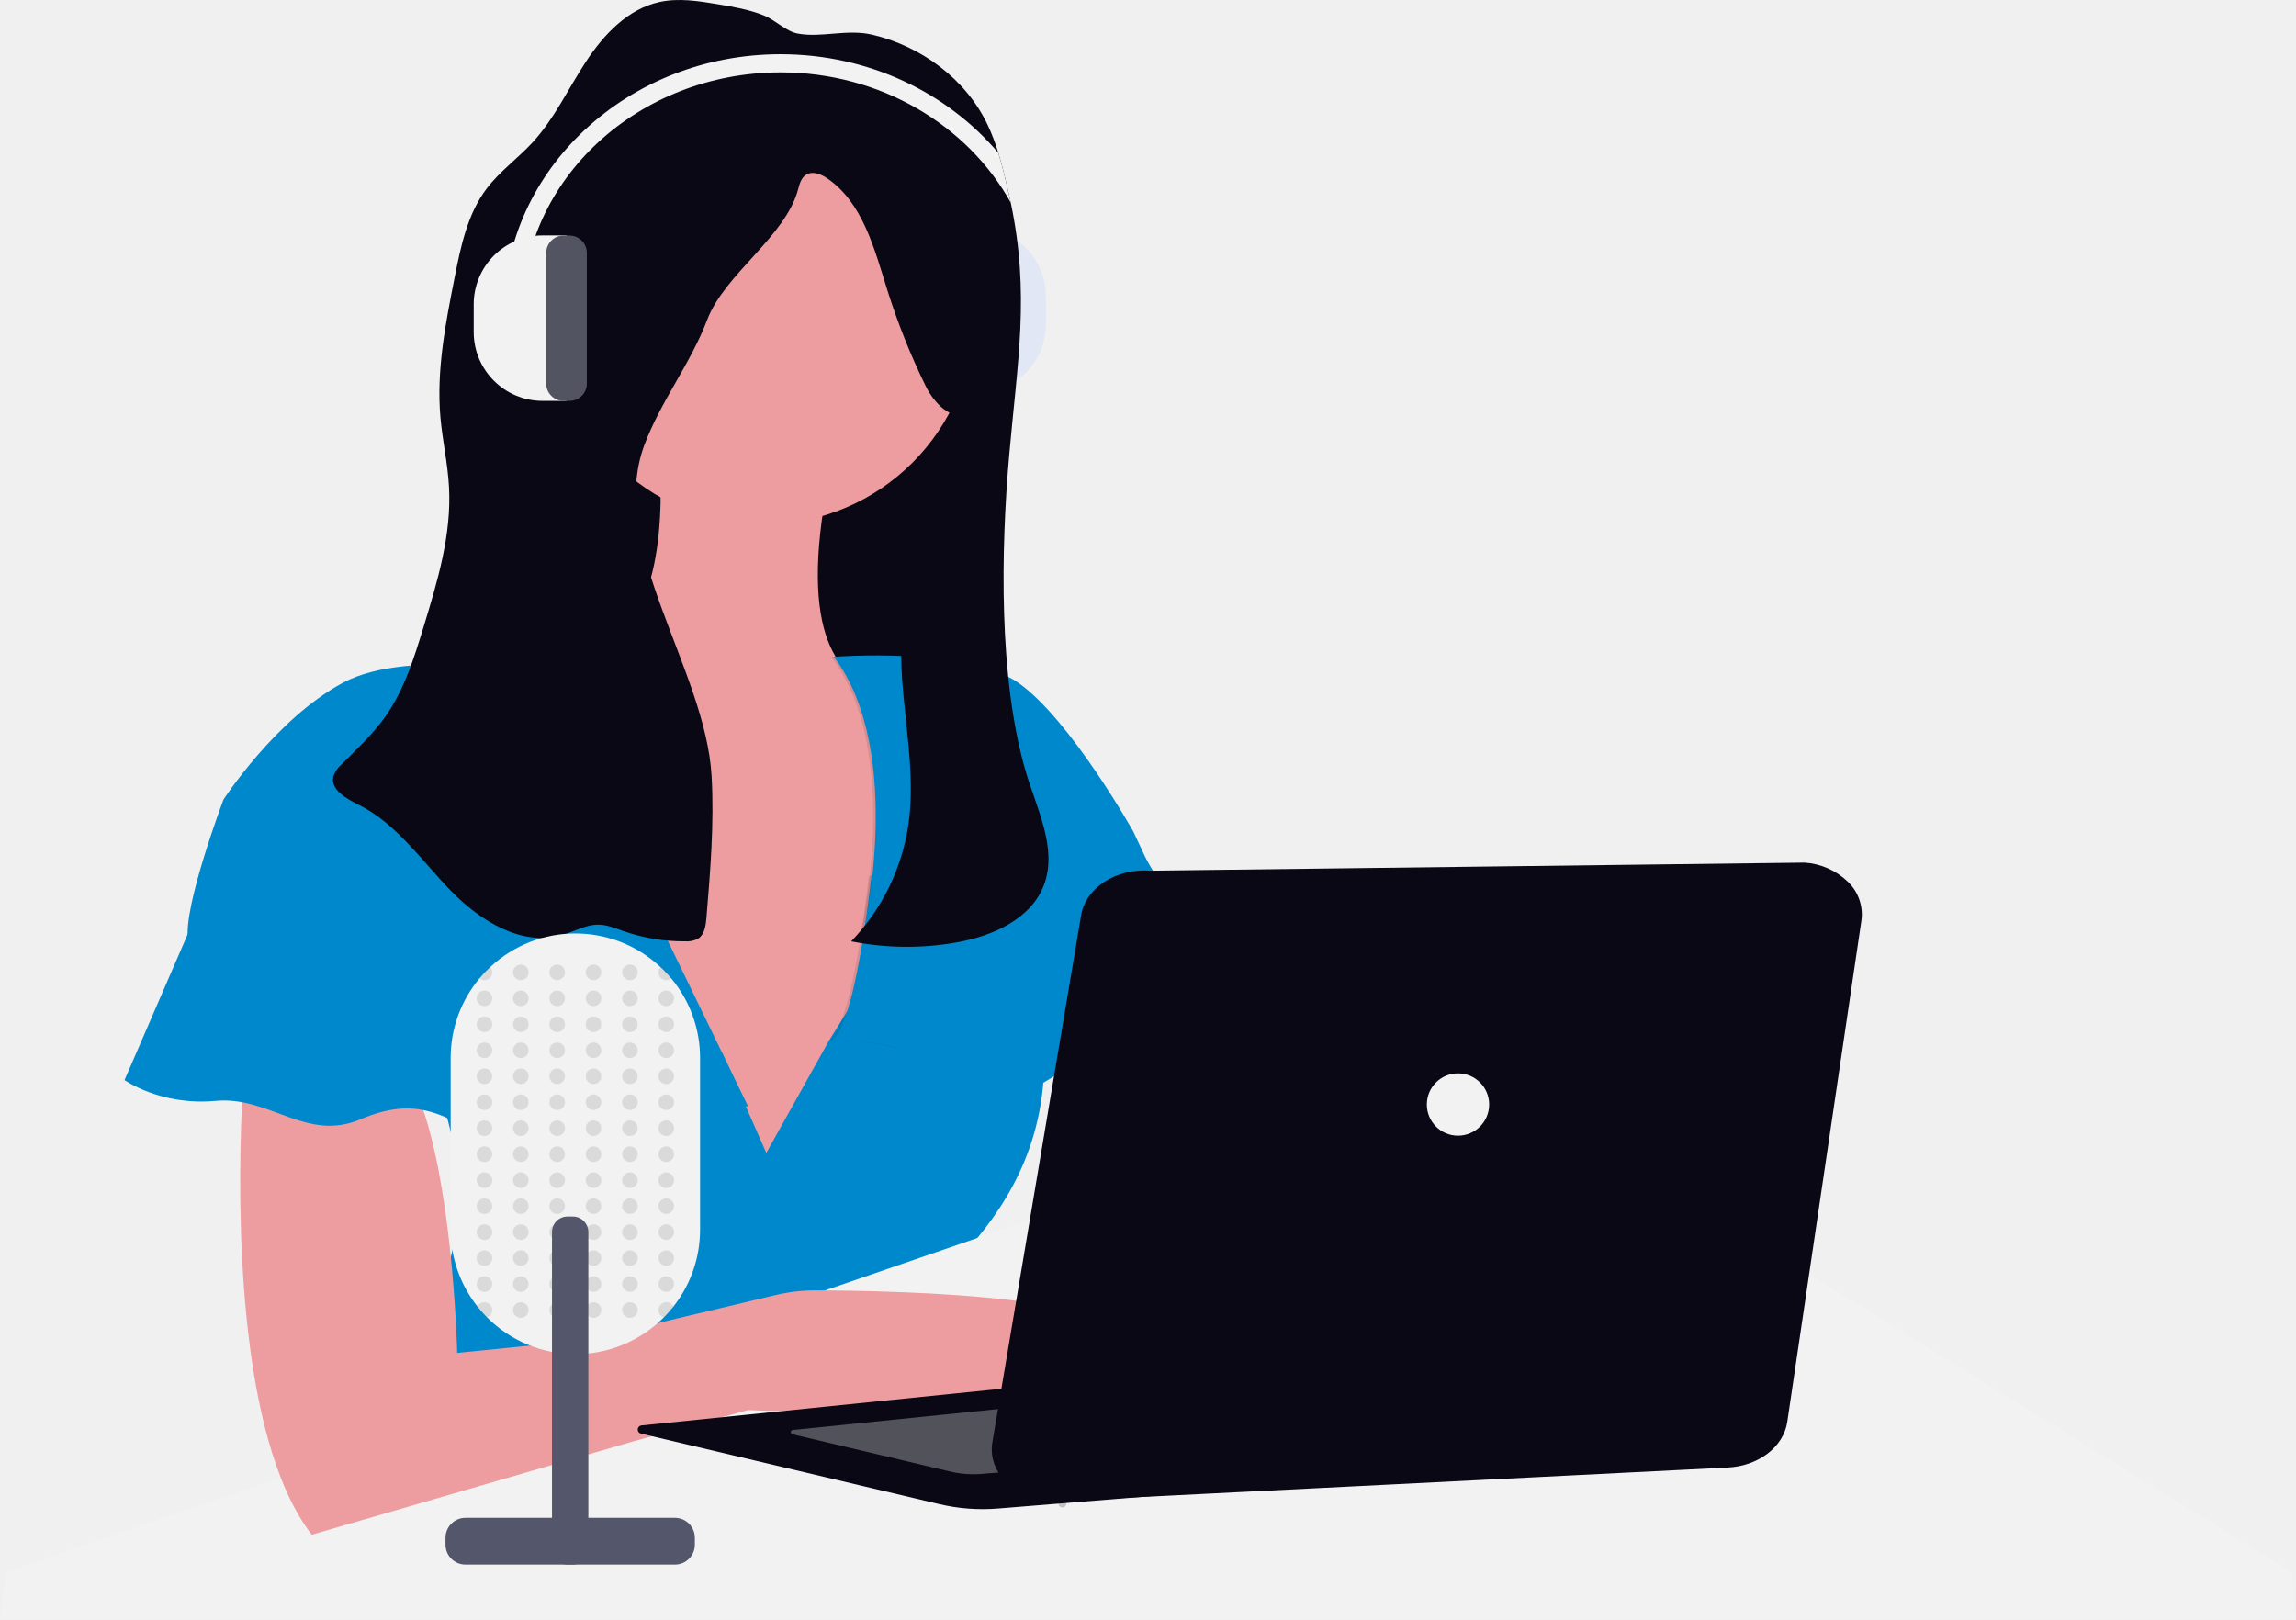
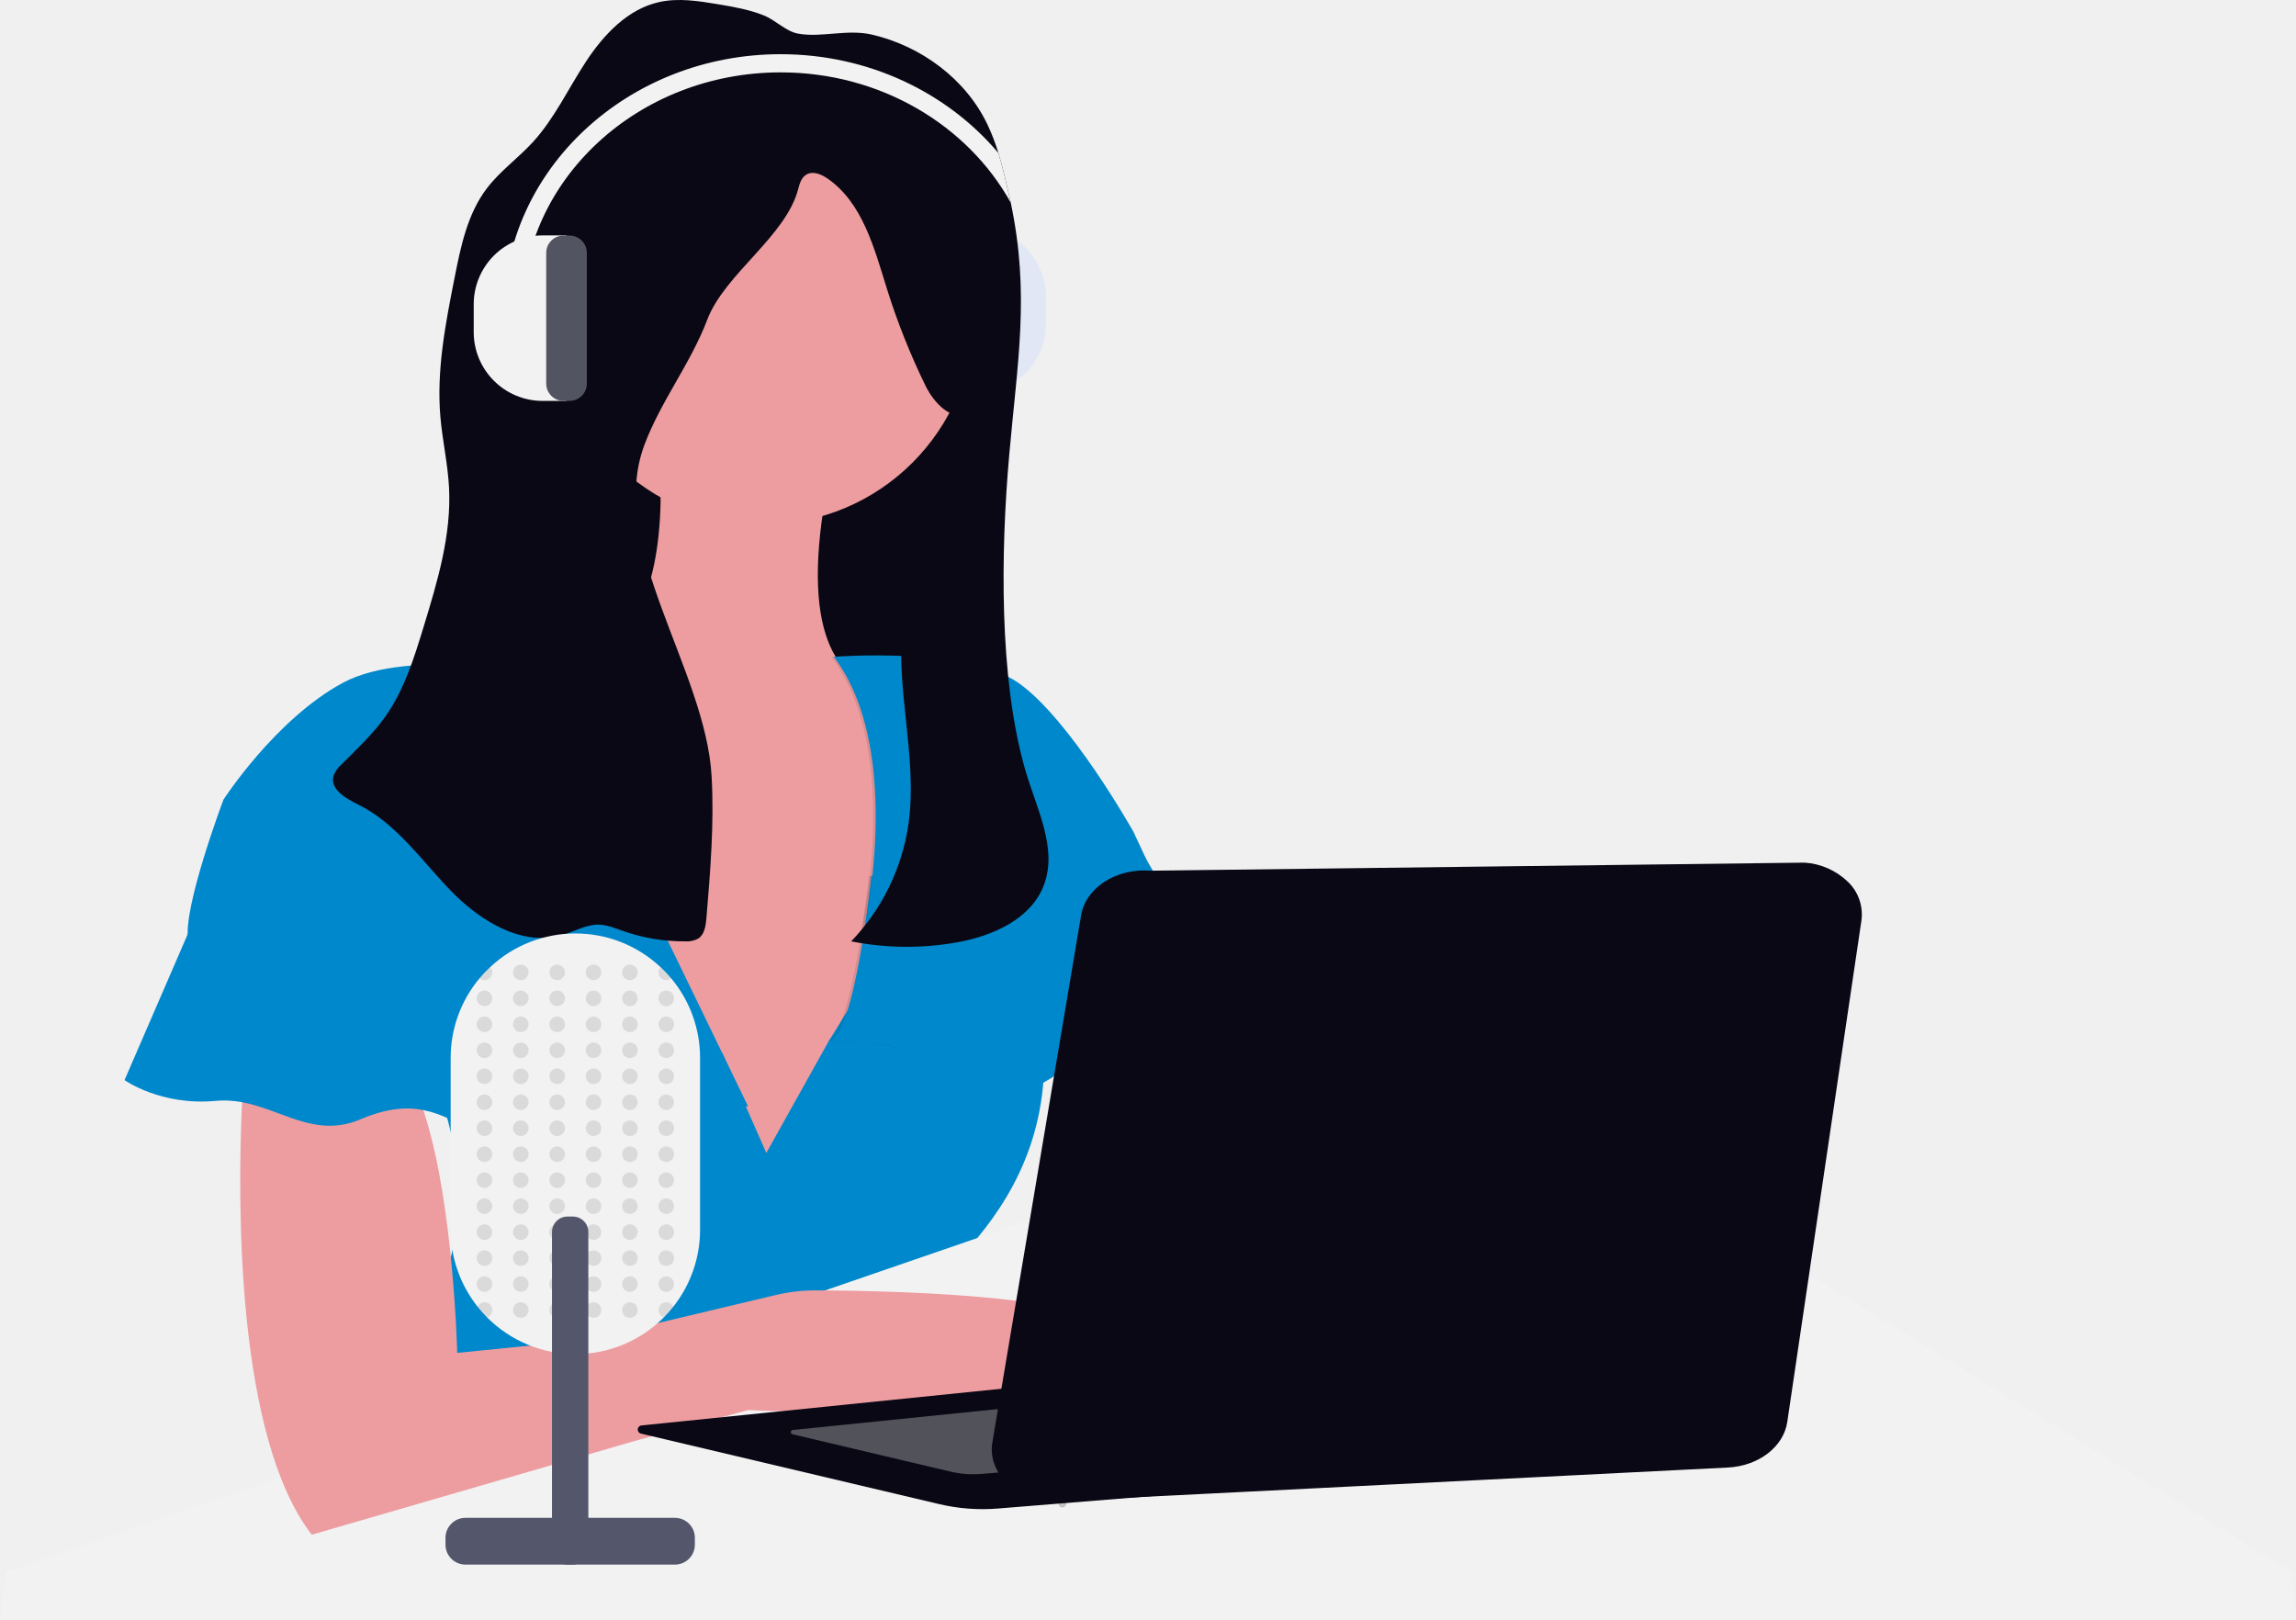
<svg xmlns="http://www.w3.org/2000/svg" width="800.112" height="564.477" viewBox="0 0 800.112 564.477" role="img" artist="Katerina Limpitsouni" source="https://undraw.co/">
  <g transform="translate(-447.337 -224.08)">
    <path d="M24.007,0h8.338V57.672H24.007A24.007,24.007,0,0,1,0,33.665v-9.6A24.007,24.007,0,0,1,24.007,0Z" transform="translate(811.804 361.076) rotate(180)" fill="#dfe6f5" />
    <rect width="14.154" height="57.623" rx="6.03" transform="translate(786.535 361.075) rotate(180)" fill="#535461" />
    <g transform="translate(772.38 303.404)" opacity="0.1">
      <path d="M24.007,0h8.338V57.672H24.007A24.007,24.007,0,0,1,0,33.665v-9.6A24.007,24.007,0,0,1,24.007,0Z" transform="translate(39.422 57.672) rotate(180)" fill="#f2f2f2" />
      <rect width="14.154" height="57.623" rx="6.03" transform="translate(14.154 57.672) rotate(180)" fill="#f2f2f2" />
    </g>
    <rect width="145.733" height="151.168" transform="translate(646.031 333.931)" fill="#090814" />
    <path d="M430.256,372.333l-8.8,63.928-4.145,30.048-1.525,11.036-12.776,24.906-23.46,45.707L334.3,553.393,254.69,441.128s-41.68-79.655,21.69-72.422c35.532,4.066,43.987-27.741,44.622-56.469a213.6,213.6,0,0,0-3.91-43.107l63.361,30.781q-2.209,10.293-3.323,18.914c-3.089,23.518-.528,38.181,4.829,47.066C396.22,389.556,430.256,372.333,430.256,372.333Z" transform="translate(356.533 86.97)" fill="#ed9da0" />
    <circle cx="73.321" cy="73.321" r="73.321" transform="translate(640.147 260.159)" fill="#ed9da0" />
    <path d="M417.546,589.1c-2.209,8.8,3.363,23.919,10.752,38.767-35.434,3.812-74.289,1.828-74.289,1.828l-39.872,10.87L201.9,673.15c-4.887-6.324-8.8-14.271-12.033-23.225l11.124-12.981c35-21.387,46.44-48.122,48.112-71.66a100.68,100.68,0,0,0-3.089-31.758,106.312,106.312,0,0,0-9.716-25.112l104.19.489h.88l8.563,19.462.391.88,6.373,14.477,21.72-38.924,7.536-12.179,4.223-6.842s62.461-14.506,63.37,22.639a99.209,99.209,0,0,1-.5,12.766c-3.108,29.872-19.452,49.734-32.99,63.273A9.775,9.775,0,0,0,417.546,589.1Z" transform="translate(357.69 82.155)" fill="#0088cc" />
    <path d="M658.867,635.765c-1.808,21.72-54.309-7.243-54.309-7.243s-16.295-5.435-71.513-40.732a168.6,168.6,0,0,1-63.537-74.181,106.544,106.544,0,0,1-5.288-14.525L502.264,471l11.094,16.959,36.881,56.352,54.309,36.167S660.675,614.045,658.867,635.765Z" transform="translate(351.513 82.425)" fill="#ed9da0" />
    <path d="M856.33,629.244H60.23l79.7-27.414,199.239-68.541,127.05-43.709H629.861Z" transform="translate(389.515 142.611)" fill="#f2f2f2" />
    <path d="M59.524,650.72l-2.074,16.7H857.563l-1.38-16.7Z" transform="translate(389.887 121.134)" fill="#f2f2f2" />
    <path d="M424.606,440.11l-5.669,41.054-12.776,24.906a77.887,77.887,0,0,0-24.261-2.278c9-1.241,14.819-57.5,14.819-57.5l.518-.117Z" transform="translate(353.366 83.121)" opacity="0.1" />
    <path d="M507.675,486.314c-18.1-2.717-38.924,23.538-38.924,23.538s-24.437,23.538-40.732,7.243c-15.786-15.786-43.459-13.685-45.179-13.587,9-1.251,14.819-57.506,14.819-57.506l.518-.117,86.869-19.315s5.181,7.937,11.026,18.044C506.619,462.825,519.326,488.064,507.675,486.314Z" transform="translate(353.345 83.425)" fill="#0088cc" />
    <path d="M433.464,374.562l-8.8,63.928-4.145,30.048c-12.14-.909-26.861-2.541-26.861-2.541s15.386-64.27-9.961-97.749c0,0,.538,0,1.505-.1C399.428,391.786,433.464,374.562,433.464,374.562Z" transform="translate(353.326 84.741)" opacity="0.1" />
    <path d="M384.61,368.219s46.167-3.617,64.27,9.052S489,429.179,489,429.179L495.93,444S485.1,445.157,486,446.975s-14.486,10.86-21.72,8.142-25.346,11.73-27.155,13.577-42.54-2.717-42.54-2.717S409.956,401.708,384.61,368.219Z" transform="translate(353.305 84.75)" fill="#0088cc" />
    <path d="M477.6,614.785c-20.82,24.437-127.63,19.012-127.63,19.012l-39.833,10.85L197.9,677.236C171.5,643.024,172.09,561.492,173.527,528.512c.391-8.856.831-14.213.831-14.213s38.014-23.538,55.218,0c3.069,4.193,5.64,10.058,7.82,16.862,9.98,31.368,11.2,82.705,11.2,82.705l45.258-4.526,65.755-15.64a59.412,59.412,0,0,1,13.831-1.613C400.7,592.166,495.472,593.808,477.6,614.785Z" transform="translate(358.07 81.686)" fill="#ed9da0" />
    <path d="M349,526.6s-8.142,1.808-24.437-1.808-22.629,3.617-31.68,7.243-32.589,5.435-41.641,1.808-18.1-10.86-37.144-2.717-31.68-8.152-50.683-6.373-31.68-7.243-31.68-7.243l20.195-46.646,6.06-14.007L309.437,446.5h.723Z" transform="translate(358.999 82.977)" fill="#0088cc" />
    <path d="M281.655,374.624s-49.783-9.961-73.311,2.717-41.631,40.732-41.631,40.732-14.263,37.864-12.295,48.874,33.106,0,33.106,0,38.923-9.052,44.358,4.526,30.781,6.334,30.781,6.334,52.5-14.486,62.461,1.808Z" transform="translate(358.492 84.679)" fill="#0088cc" />
    <path d="M453.774,442.555c-4.477,11.788-17.751,17.663-30.165,19.9a99.6,99.6,0,0,1-36.978-.332,74.348,74.348,0,0,0,19.99-41.054c3.333-24-5.239-48.493-1.711-72.451,3.626-24.6,19.657-46.186,22.433-70.9-5.513,3.558-11.857-3.206-14.75-9.1a240.157,240.157,0,0,1-13.4-33.567c-4.487-14.291-8.5-30.3-20.84-38.787-2.18-1.505-5.122-2.717-7.38-1.32-1.652.977-2.3,3.04-2.776,4.887-4.242,16.617-25.688,29.676-31.759,45.737-5.777,15.239-16.2,28.347-21.9,43.645-13.059,34.994,21.407,78.14,23.46,115.441.919,16.471-.45,32.98-1.818,49.412-.225,2.629-.645,5.6-2.825,7.077a8.319,8.319,0,0,1-4.672.977,63.839,63.839,0,0,1-21.514-3.6c-2.786-.977-5.581-2.17-8.533-2.219-4.36-.068-8.328,2.326-12.512,3.578-14.105,4.242-28.787-4.839-39.031-15.415s-18.924-23.391-32.1-29.931c-4.311-2.15-9.951-5.259-8.8-9.941A9.461,9.461,0,0,1,209,400.494c5.337-5.366,10.948-10.557,15.317-16.735,6.588-9.335,10.019-20.469,13.362-31.4,4.829-15.816,9.706-32.022,8.8-48.532-.43-8.182-2.287-16.226-3-24.437-1.408-16.265,1.779-32.531,4.946-48.542,2.15-10.909,4.487-22.218,11.2-31.084,4.565-6.021,10.84-10.488,15.962-16.05,7.644-8.3,12.434-18.758,18.631-28.191s14.6-18.367,25.63-20.762c6.676-1.456,13.626-.342,20.371.782,5.386.909,10.9,1.847,15.992,3.91,4.017,1.6,7.712,5.562,11.828,6.315,8.191,1.535,17.194-1.681,25.962.391,17.057,4.017,32.619,15.454,40.184,31.436a71.945,71.945,0,0,1,3.734,9.775c1.447,4.692,2.551,9.491,3.646,14.281.235.977.459,2.033.674,3.04h0c6.7,31.827,2.375,55-.547,88.111s-3.636,77.466,5.572,109.478C451.106,415.654,458.7,429.584,453.774,442.555Z" transform="translate(357.326 90.011)" fill="#090814" />
    <path d="M334.918,510.3v59.744a43.253,43.253,0,0,1-9.325,26.891,44.634,44.634,0,0,1-3.314,3.734,43.449,43.449,0,0,1-61.582,0,44.644,44.644,0,0,1-3.314-3.734A43.254,43.254,0,0,1,248,570.044V510.3a43.215,43.215,0,0,1,10.039-27.78,41.281,41.281,0,0,1,3.724-3.91,43.41,43.41,0,0,1,59.382,0c.352.313.694.655,1.036.977.977.977,1.828,1.955,2.688,2.932a43.214,43.214,0,0,1,10.049,27.78Z" transform="translate(356.381 82.518)" fill="#f2f2f2" />
    <circle cx="2.717" cy="2.717" r="2.717" transform="translate(626.111 560.228)" opacity="0.1" />
    <circle cx="2.717" cy="2.717" r="2.717" transform="translate(626.111 569.28)" opacity="0.1" />
    <circle cx="2.717" cy="2.717" r="2.717" transform="translate(626.111 578.331)" opacity="0.1" />
    <circle cx="2.717" cy="2.717" r="2.717" transform="translate(626.111 587.383)" opacity="0.1" />
    <circle cx="2.717" cy="2.717" r="2.717" transform="translate(626.111 596.435)" opacity="0.1" />
    <circle cx="2.717" cy="2.717" r="2.717" transform="translate(626.111 605.486)" opacity="0.1" />
    <circle cx="2.717" cy="2.717" r="2.717" transform="translate(626.111 614.538)" opacity="0.1" />
    <circle cx="2.717" cy="2.717" r="2.717" transform="translate(626.111 623.599)" opacity="0.1" />
    <circle cx="2.717" cy="2.717" r="2.717" transform="translate(626.111 632.65)" opacity="0.1" />
    <circle cx="2.717" cy="2.717" r="2.717" transform="translate(626.111 641.702)" opacity="0.1" />
    <circle cx="2.717" cy="2.717" r="2.717" transform="translate(626.111 650.753)" opacity="0.1" />
    <circle cx="2.717" cy="2.717" r="2.717" transform="translate(626.111 659.804)" opacity="0.1" />
    <circle cx="2.717" cy="2.717" r="2.717" transform="translate(626.111 668.857)" opacity="0.1" />
    <circle cx="2.717" cy="2.717" r="2.717" transform="translate(626.111 677.909)" opacity="0.1" />
    <path d="M262.728,480.7a2.717,2.717,0,0,1-4.448,2.092A41.284,41.284,0,0,1,262,478.88,2.659,2.659,0,0,1,262.728,480.7Z" transform="translate(356.15 82.248)" opacity="0.1" />
    <circle cx="2.717" cy="2.717" r="2.717" transform="translate(613.442 569.28)" opacity="0.1" />
    <circle cx="2.717" cy="2.717" r="2.717" transform="translate(613.442 578.331)" opacity="0.1" />
    <circle cx="2.717" cy="2.717" r="2.717" transform="translate(613.442 587.383)" opacity="0.1" />
    <circle cx="2.717" cy="2.717" r="2.717" transform="translate(613.442 596.435)" opacity="0.1" />
    <circle cx="2.717" cy="2.717" r="2.717" transform="translate(613.442 605.486)" opacity="0.1" />
    <circle cx="2.717" cy="2.717" r="2.717" transform="translate(613.442 614.538)" opacity="0.1" />
    <circle cx="2.717" cy="2.717" r="2.717" transform="translate(613.442 623.599)" opacity="0.1" />
    <circle cx="2.717" cy="2.717" r="2.717" transform="translate(613.442 632.65)" opacity="0.1" />
    <circle cx="2.717" cy="2.717" r="2.717" transform="translate(613.442 641.702)" opacity="0.1" />
    <circle cx="2.717" cy="2.717" r="2.717" transform="translate(613.442 650.753)" opacity="0.1" />
    <circle cx="2.717" cy="2.717" r="2.717" transform="translate(613.442 659.804)" opacity="0.1" />
    <circle cx="2.717" cy="2.717" r="2.717" transform="translate(613.442 668.857)" opacity="0.1" />
    <path d="M262.711,601.067a2.708,2.708,0,0,1-1.847,2.571,44.6,44.6,0,0,1-3.314-3.734,2.708,2.708,0,0,1,5.161,1.163Z" transform="translate(356.166 79.558)" opacity="0.1" />
    <circle cx="2.717" cy="2.717" r="2.717" transform="translate(638.788 560.228)" opacity="0.1" />
    <circle cx="2.717" cy="2.717" r="2.717" transform="translate(638.788 569.28)" opacity="0.1" />
    <circle cx="2.717" cy="2.717" r="2.717" transform="translate(638.788 578.331)" opacity="0.1" />
    <circle cx="2.717" cy="2.717" r="2.717" transform="translate(638.788 587.383)" opacity="0.1" />
    <circle cx="2.717" cy="2.717" r="2.717" transform="translate(638.788 596.435)" opacity="0.1" />
    <circle cx="2.717" cy="2.717" r="2.717" transform="translate(638.788 605.486)" opacity="0.1" />
    <circle cx="2.717" cy="2.717" r="2.717" transform="translate(638.788 614.538)" opacity="0.1" />
    <circle cx="2.717" cy="2.717" r="2.717" transform="translate(638.788 623.599)" opacity="0.1" />
    <circle cx="2.717" cy="2.717" r="2.717" transform="translate(638.788 632.65)" opacity="0.1" />
    <circle cx="2.717" cy="2.717" r="2.717" transform="translate(638.788 641.702)" opacity="0.1" />
    <circle cx="2.717" cy="2.717" r="2.717" transform="translate(638.788 650.753)" opacity="0.1" />
    <circle cx="2.717" cy="2.717" r="2.717" transform="translate(638.788 659.804)" opacity="0.1" />
    <circle cx="2.717" cy="2.717" r="2.717" transform="translate(638.788 668.857)" opacity="0.1" />
    <circle cx="2.717" cy="2.717" r="2.717" transform="translate(638.788 677.909)" opacity="0.1" />
    <circle cx="2.717" cy="2.717" r="2.717" transform="translate(651.457 560.228)" opacity="0.1" />
    <circle cx="2.717" cy="2.717" r="2.717" transform="translate(651.457 569.28)" opacity="0.1" />
    <circle cx="2.717" cy="2.717" r="2.717" transform="translate(651.457 578.331)" opacity="0.1" />
    <circle cx="2.717" cy="2.717" r="2.717" transform="translate(651.457 587.383)" opacity="0.1" />
    <circle cx="2.717" cy="2.717" r="2.717" transform="translate(651.457 596.435)" opacity="0.1" />
    <circle cx="2.717" cy="2.717" r="2.717" transform="translate(651.457 605.486)" opacity="0.1" />
    <circle cx="2.717" cy="2.717" r="2.717" transform="translate(651.457 614.538)" opacity="0.1" />
    <circle cx="2.717" cy="2.717" r="2.717" transform="translate(651.457 623.599)" opacity="0.1" />
    <circle cx="2.717" cy="2.717" r="2.717" transform="translate(651.457 632.65)" opacity="0.1" />
    <circle cx="2.717" cy="2.717" r="2.717" transform="translate(651.457 641.702)" opacity="0.1" />
    <circle cx="2.717" cy="2.717" r="2.717" transform="translate(651.457 650.753)" opacity="0.1" />
    <circle cx="2.717" cy="2.717" r="2.717" transform="translate(651.457 659.804)" opacity="0.1" />
    <circle cx="2.717" cy="2.717" r="2.717" transform="translate(651.457 668.857)" opacity="0.1" />
    <circle cx="2.717" cy="2.717" r="2.717" transform="translate(651.457 677.909)" opacity="0.1" />
    <circle cx="2.717" cy="2.717" r="2.717" transform="translate(664.134 560.228)" opacity="0.1" />
    <circle cx="2.717" cy="2.717" r="2.717" transform="translate(664.134 569.28)" opacity="0.1" />
    <circle cx="2.717" cy="2.717" r="2.717" transform="translate(664.134 578.331)" opacity="0.1" />
    <circle cx="2.717" cy="2.717" r="2.717" transform="translate(664.134 587.383)" opacity="0.1" />
    <circle cx="2.717" cy="2.717" r="2.717" transform="translate(664.134 596.435)" opacity="0.1" />
    <circle cx="2.717" cy="2.717" r="2.717" transform="translate(664.134 605.486)" opacity="0.1" />
    <circle cx="2.717" cy="2.717" r="2.717" transform="translate(664.134 614.538)" opacity="0.1" />
    <circle cx="2.717" cy="2.717" r="2.717" transform="translate(664.134 623.599)" opacity="0.1" />
    <circle cx="2.717" cy="2.717" r="2.717" transform="translate(664.134 632.65)" opacity="0.1" />
    <circle cx="2.717" cy="2.717" r="2.717" transform="translate(664.134 641.702)" opacity="0.1" />
    <circle cx="2.717" cy="2.717" r="2.717" transform="translate(664.134 650.753)" opacity="0.1" />
    <circle cx="2.717" cy="2.717" r="2.717" transform="translate(664.134 659.804)" opacity="0.1" />
    <circle cx="2.717" cy="2.717" r="2.717" transform="translate(664.134 668.857)" opacity="0.1" />
    <circle cx="2.717" cy="2.717" r="2.717" transform="translate(664.134 677.909)" opacity="0.1" />
    <path d="M326.548,482.789A2.717,2.717,0,0,1,322.1,480.7a2.659,2.659,0,0,1,.723-1.838c.352.313.694.655,1.036.977C324.8,480.8,325.687,481.773,326.548,482.789Z" transform="translate(354.713 82.248)" opacity="0.1" />
    <circle cx="2.717" cy="2.717" r="2.717" transform="translate(676.803 569.28)" opacity="0.1" />
    <circle cx="2.717" cy="2.717" r="2.717" transform="translate(676.803 578.331)" opacity="0.1" />
    <circle cx="2.717" cy="2.717" r="2.717" transform="translate(676.803 587.383)" opacity="0.1" />
    <circle cx="2.717" cy="2.717" r="2.717" transform="translate(676.803 596.435)" opacity="0.1" />
    <circle cx="2.717" cy="2.717" r="2.717" transform="translate(676.803 605.486)" opacity="0.1" />
    <circle cx="2.717" cy="2.717" r="2.717" transform="translate(676.803 614.538)" opacity="0.1" />
    <circle cx="2.717" cy="2.717" r="2.717" transform="translate(676.803 623.599)" opacity="0.1" />
    <circle cx="2.717" cy="2.717" r="2.717" transform="translate(676.803 632.65)" opacity="0.1" />
    <circle cx="2.717" cy="2.717" r="2.717" transform="translate(676.803 641.702)" opacity="0.1" />
    <circle cx="2.717" cy="2.717" r="2.717" transform="translate(676.803 650.753)" opacity="0.1" />
    <circle cx="2.717" cy="2.717" r="2.717" transform="translate(676.803 659.804)" opacity="0.1" />
    <circle cx="2.717" cy="2.717" r="2.717" transform="translate(676.803 668.857)" opacity="0.1" />
    <path d="M327.261,599.894a44.622,44.622,0,0,1-3.314,3.734,2.717,2.717,0,1,1,3.314-3.734Z" transform="translate(354.713 79.558)" opacity="0.1" />
    <rect width="12.668" height="121.296" rx="5.4" transform="translate(639.696 648.036)" fill="#54576b" />
    <rect width="86.899" height="16.295" rx="6.95" transform="translate(602.583 753.038)" fill="#54576b" />
    <circle cx="1.359" cy="1.359" r="1.359" transform="translate(816.201 746.703)" opacity="0.2" />
    <path d="M443.6,205.119c-14.946-26.93-45.287-45.394-80.154-45.394-49.656,0-90.066,37.36-90.066,83.282H267c0-49.412,43.254-89.616,96.4-89.616,30.771,0,58.219,13.47,75.882,34.408,1.447,4.692,2.551,9.491,3.646,14.281C443.172,203.1,443.4,204.112,443.6,205.119Z" transform="translate(355.953 89.576)" fill="#f2f2f2" />
    <path d="M250.337,156h8.338v57.672h-8.338a24.007,24.007,0,0,1-24.007-24.007v-9.6A24.007,24.007,0,0,1,250.337,156Z" transform="translate(386.085 150.121)" fill="#f2f2f2" />
    <rect width="14.154" height="57.623" rx="6.03" transform="translate(637.684 306.17)" fill="#535461" />
    <g transform="translate(669.569 524.7)">
      <path d="M370.02,641.858,592.447,619.19l2.717,43.449-100.847,8.172a65.861,65.861,0,0,1-20.732-1.583L369.835,644.7a1.447,1.447,0,0,1,.186-2.844Z" transform="translate(-368.728 -445.725)" fill="#090814" />
      <path d="M423.985,643.724,541.6,631.74l1.437,22.971-53.322,4.33a34.829,34.829,0,0,1-10.967-.85l-54.857-12.971a.762.762,0,0,1,.1-1.5Z" transform="translate(-369.957 -446.008)" fill="#fff" opacity="0.3" />
      <path d="M550.315,391.88l227.891-2.81a24,24,0,0,1,15.1,6.683,15.757,15.757,0,0,1,4.711,13.434L772.165,584c-1.276,8.667-10,15.352-20.732,15.877l-232.925,11.71a25.076,25.076,0,0,1-17.707-5.814c-4.524-4-6.587-9.45-5.616-14.826l30.928-183.716C527.835,397.68,538.494,390.921,550.315,391.88Z" transform="translate(-371.57 -389.07)" fill="#090814" />
-       <circle cx="10.86" cy="10.86" r="10.86" transform="translate(274.995 73.439)" fill="#f2f2f2" />
    </g>
  </g>
</svg>
